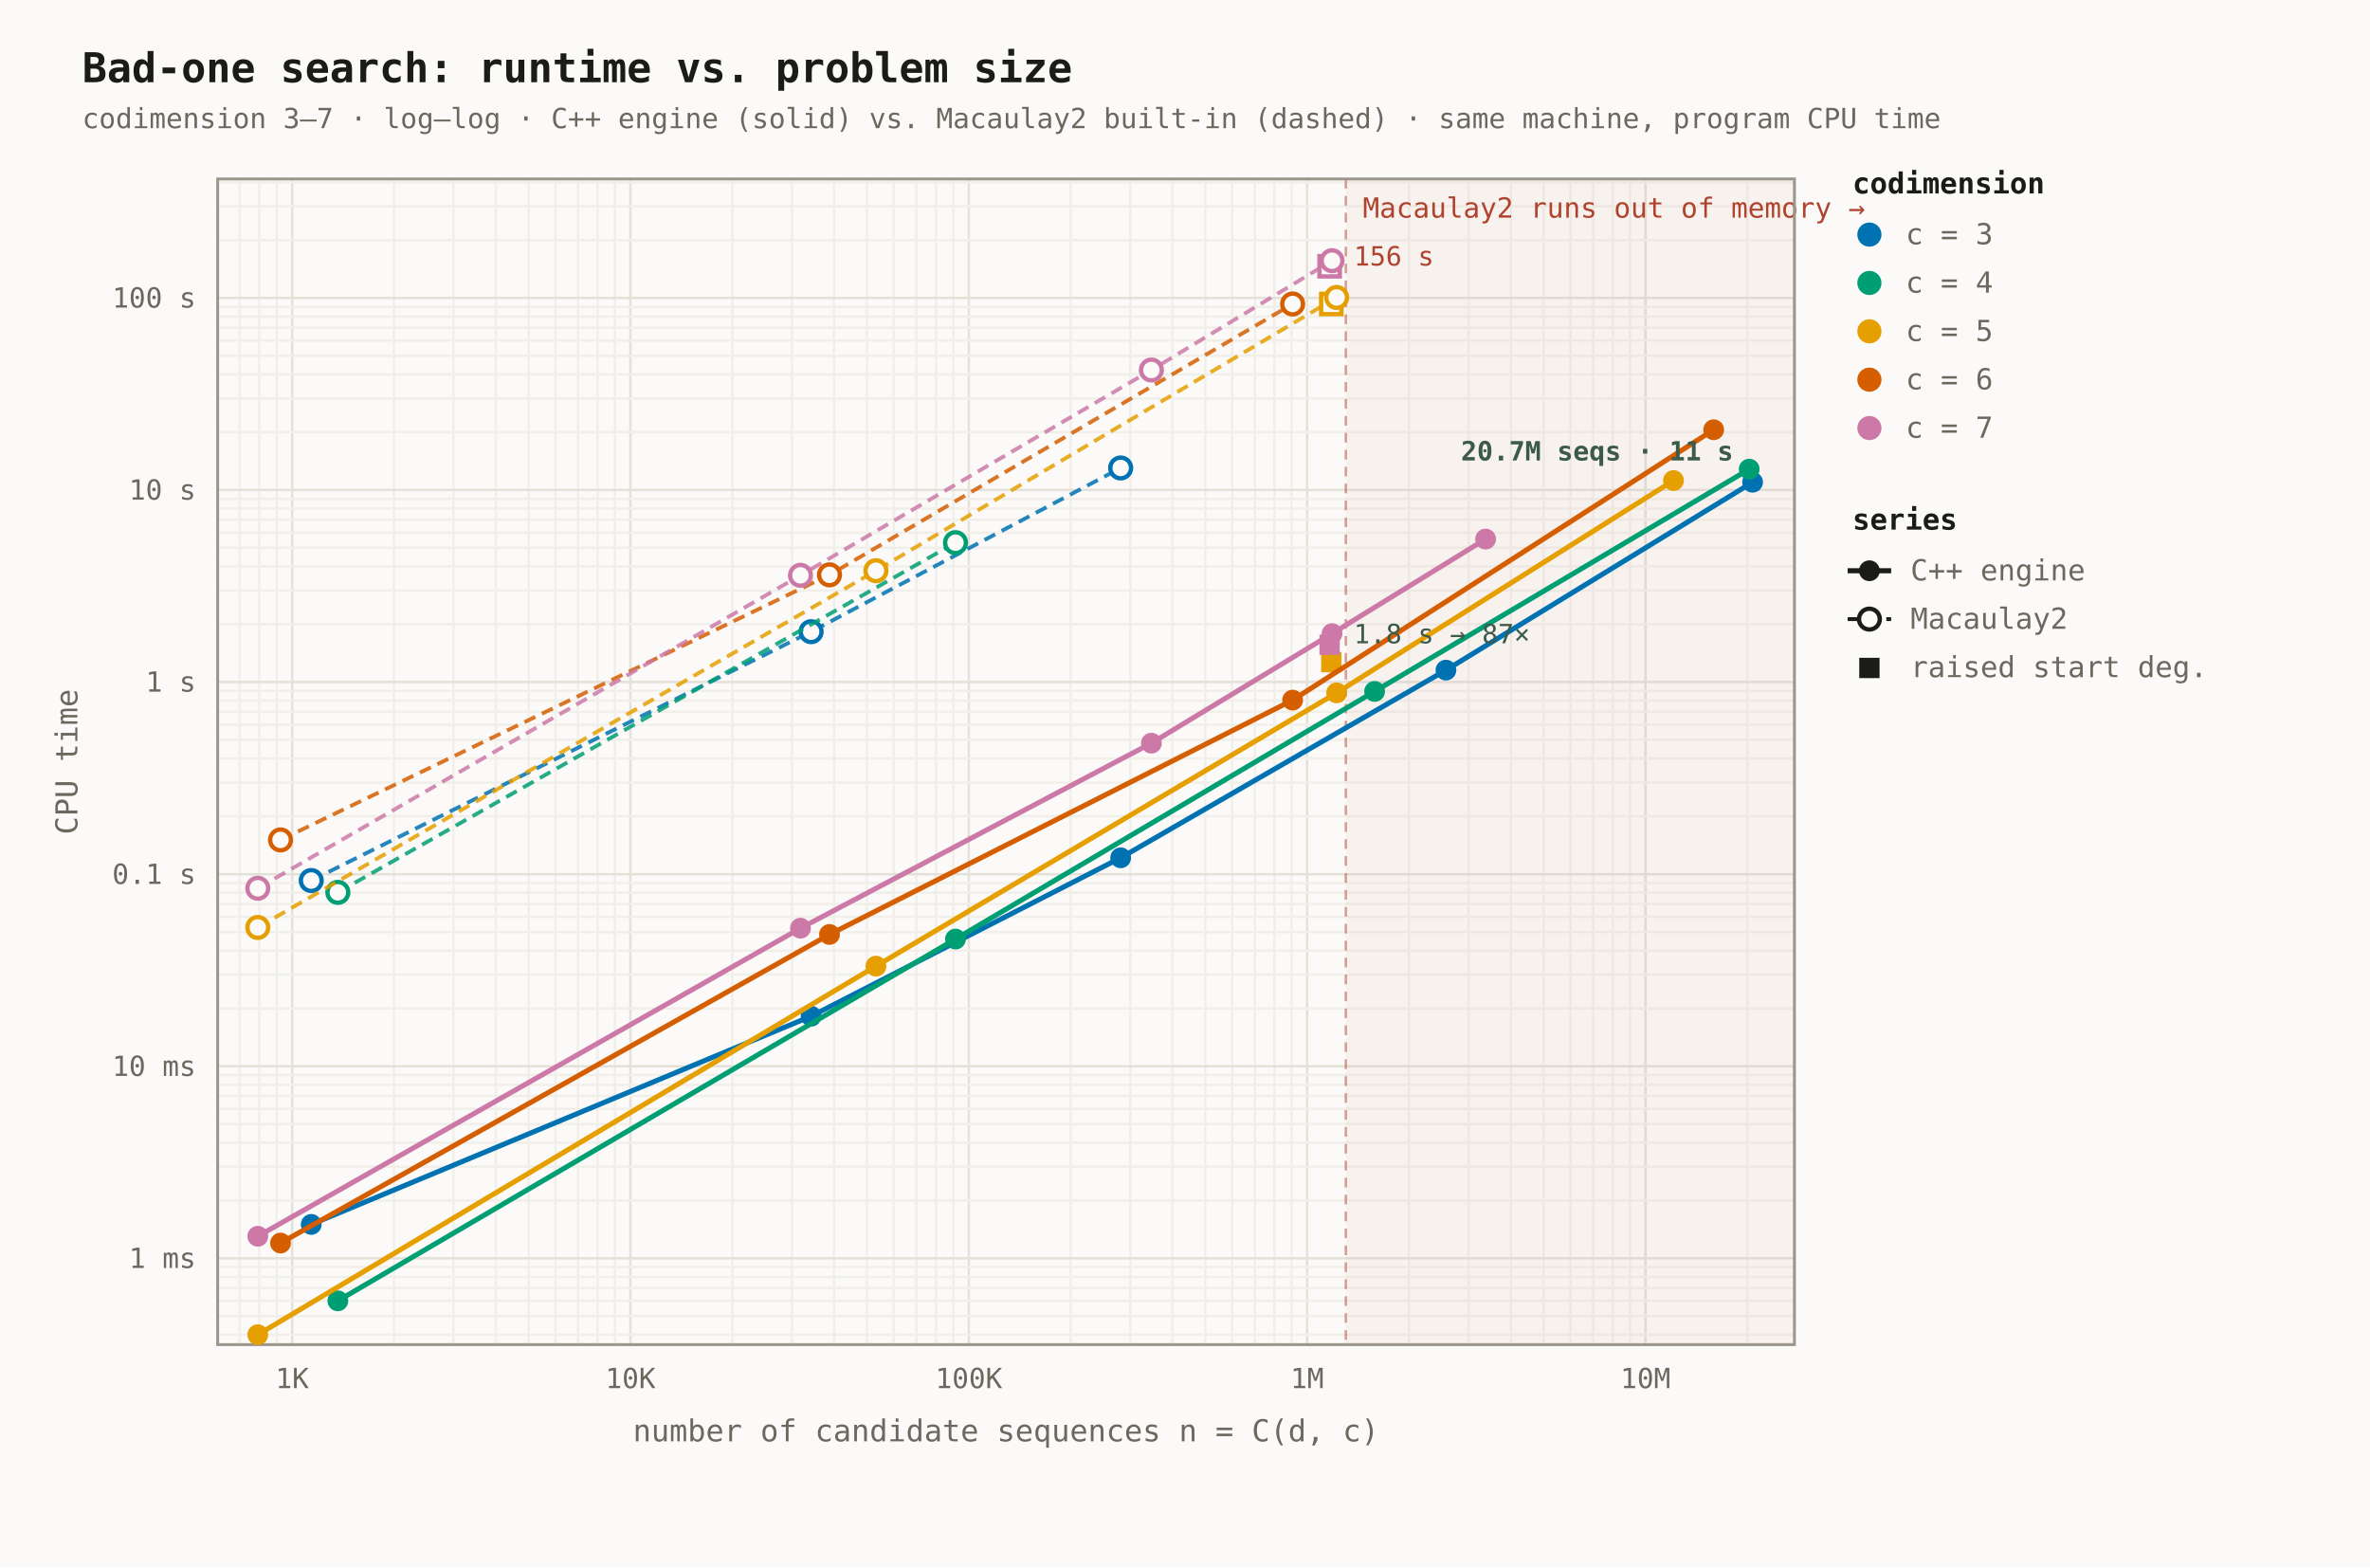
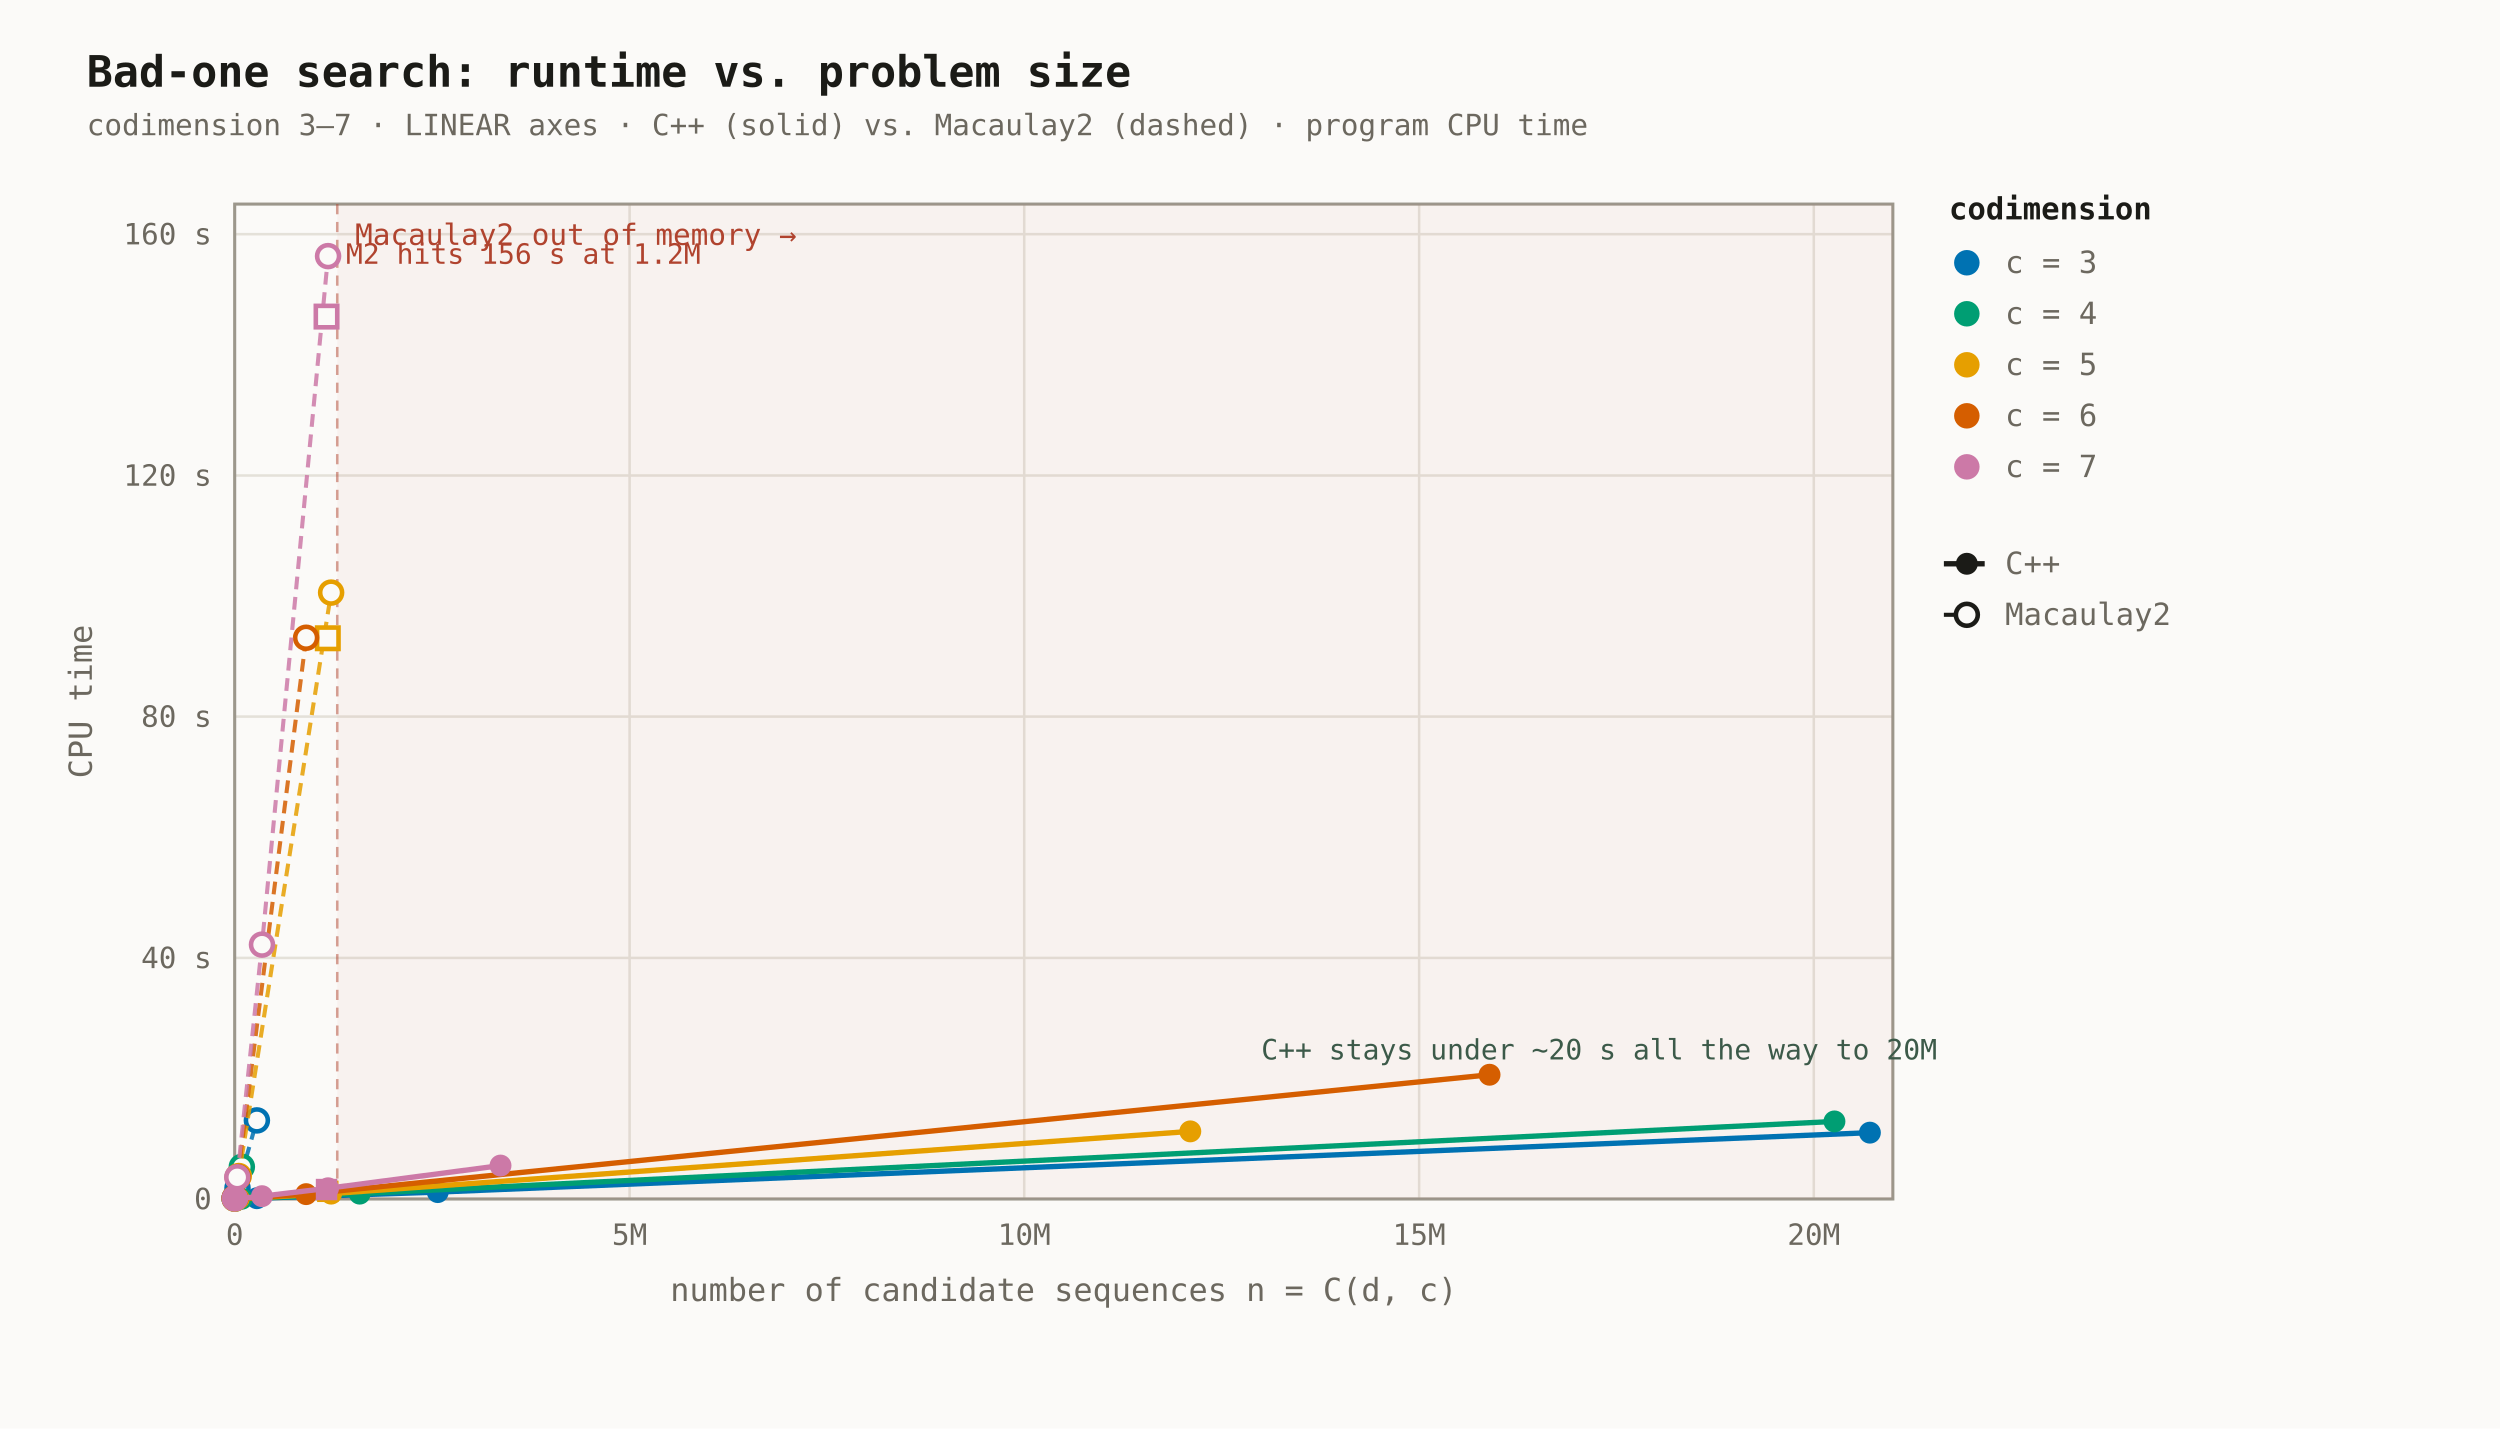
- <svg xmlns="http://www.w3.org/2000/svg" viewBox="0 0 980 648" font-family="ui-monospace,Menlo,Consolas,monospace">
-   <rect x="0" y="0" width="980" height="648" fill="#FBFAF8" />
+ <svg xmlns="http://www.w3.org/2000/svg" viewBox="0 0 980 560" font-family="ui-monospace,Menlo,Consolas,monospace">
+   <rect width="980" height="560" fill="#FBFAF8" />
  <text x="34" y="34" fill="#1B1B17" font-size="17" font-weight="700">Bad-one search: runtime vs. problem size</text>
-   <text x="34" y="53" fill="#6C685F" font-size="11.5">codimension 3–7 · log–log · C++ engine (solid) vs. Macaulay2 built-in (dashed) · same machine, program CPU time</text>
-   <line x1="99.1" y1="74" x2="99.1" y2="556" stroke="#F1EFEA" stroke-width="1" />
-   <line x1="107.2" y1="74" x2="107.2" y2="556" stroke="#F1EFEA" stroke-width="1" />
-   <line x1="114.4" y1="74" x2="114.4" y2="556" stroke="#F1EFEA" stroke-width="1" />
-   <line x1="162.9" y1="74" x2="162.9" y2="556" stroke="#F1EFEA" stroke-width="1" />
-   <line x1="187.5" y1="74" x2="187.5" y2="556" stroke="#F1EFEA" stroke-width="1" />
-   <line x1="205.0" y1="74" x2="205.0" y2="556" stroke="#F1EFEA" stroke-width="1" />
-   <line x1="218.6" y1="74" x2="218.6" y2="556" stroke="#F1EFEA" stroke-width="1" />
-   <line x1="229.7" y1="74" x2="229.7" y2="556" stroke="#F1EFEA" stroke-width="1" />
-   <line x1="239.0" y1="74" x2="239.0" y2="556" stroke="#F1EFEA" stroke-width="1" />
-   <line x1="247.1" y1="74" x2="247.1" y2="556" stroke="#F1EFEA" stroke-width="1" />
-   <line x1="254.3" y1="74" x2="254.3" y2="556" stroke="#F1EFEA" stroke-width="1" />
-   <line x1="302.8" y1="74" x2="302.8" y2="556" stroke="#F1EFEA" stroke-width="1" />
-   <line x1="327.5" y1="74" x2="327.5" y2="556" stroke="#F1EFEA" stroke-width="1" />
-   <line x1="344.9" y1="74" x2="344.9" y2="556" stroke="#F1EFEA" stroke-width="1" />
-   <line x1="358.5" y1="74" x2="358.5" y2="556" stroke="#F1EFEA" stroke-width="1" />
-   <line x1="369.6" y1="74" x2="369.6" y2="556" stroke="#F1EFEA" stroke-width="1" />
-   <line x1="378.9" y1="74" x2="378.9" y2="556" stroke="#F1EFEA" stroke-width="1" />
-   <line x1="387.1" y1="74" x2="387.1" y2="556" stroke="#F1EFEA" stroke-width="1" />
-   <line x1="394.2" y1="74" x2="394.2" y2="556" stroke="#F1EFEA" stroke-width="1" />
-   <line x1="442.7" y1="74" x2="442.7" y2="556" stroke="#F1EFEA" stroke-width="1" />
-   <line x1="467.4" y1="74" x2="467.4" y2="556" stroke="#F1EFEA" stroke-width="1" />
-   <line x1="484.8" y1="74" x2="484.8" y2="556" stroke="#F1EFEA" stroke-width="1" />
-   <line x1="498.4" y1="74" x2="498.4" y2="556" stroke="#F1EFEA" stroke-width="1" />
-   <line x1="509.5" y1="74" x2="509.5" y2="556" stroke="#F1EFEA" stroke-width="1" />
-   <line x1="518.9" y1="74" x2="518.9" y2="556" stroke="#F1EFEA" stroke-width="1" />
-   <line x1="527.0" y1="74" x2="527.0" y2="556" stroke="#F1EFEA" stroke-width="1" />
-   <line x1="534.1" y1="74" x2="534.1" y2="556" stroke="#F1EFEA" stroke-width="1" />
-   <line x1="582.6" y1="74" x2="582.6" y2="556" stroke="#F1EFEA" stroke-width="1" />
-   <line x1="607.3" y1="74" x2="607.3" y2="556" stroke="#F1EFEA" stroke-width="1" />
-   <line x1="624.8" y1="74" x2="624.8" y2="556" stroke="#F1EFEA" stroke-width="1" />
-   <line x1="638.3" y1="74" x2="638.3" y2="556" stroke="#F1EFEA" stroke-width="1" />
-   <line x1="649.4" y1="74" x2="649.4" y2="556" stroke="#F1EFEA" stroke-width="1" />
-   <line x1="658.8" y1="74" x2="658.8" y2="556" stroke="#F1EFEA" stroke-width="1" />
-   <line x1="666.9" y1="74" x2="666.9" y2="556" stroke="#F1EFEA" stroke-width="1" />
-   <line x1="674.0" y1="74" x2="674.0" y2="556" stroke="#F1EFEA" stroke-width="1" />
-   <line x1="722.6" y1="74" x2="722.6" y2="556" stroke="#F1EFEA" stroke-width="1" />
-   <line x1="120.8" y1="74" x2="120.8" y2="556" stroke="#E4E1D9" stroke-width="1" />
-   <text x="120.8" y="574" fill="#6C685F" font-size="11.5" text-anchor="middle">1K</text>
-   <line x1="260.7" y1="74" x2="260.7" y2="556" stroke="#E4E1D9" stroke-width="1" />
-   <text x="260.7" y="574" fill="#6C685F" font-size="11.5" text-anchor="middle">10K</text>
-   <line x1="400.6" y1="74" x2="400.6" y2="556" stroke="#E4E1D9" stroke-width="1" />
-   <text x="400.6" y="574" fill="#6C685F" font-size="11.5" text-anchor="middle">100K</text>
-   <line x1="540.5" y1="74" x2="540.5" y2="556" stroke="#E4E1D9" stroke-width="1" />
-   <text x="540.5" y="574" fill="#6C685F" font-size="11.5" text-anchor="middle">1M</text>
-   <line x1="680.4" y1="74" x2="680.4" y2="556" stroke="#E4E1D9" stroke-width="1" />
-   <text x="680.4" y="574" fill="#6C685F" font-size="11.5" text-anchor="middle">10M</text>
-   <text x="416" y="596" fill="#6C685F" font-size="12.5" text-anchor="middle">number of candidate sequences  n = C(d, c)</text>
-   <line x1="90" y1="551.9" x2="742" y2="551.9" stroke="#F1EFEA" stroke-width="1" />
-   <line x1="90" y1="544.2" x2="742" y2="544.2" stroke="#F1EFEA" stroke-width="1" />
-   <line x1="90" y1="537.9" x2="742" y2="537.9" stroke="#F1EFEA" stroke-width="1" />
-   <line x1="90" y1="532.6" x2="742" y2="532.6" stroke="#F1EFEA" stroke-width="1" />
-   <line x1="90" y1="528.0" x2="742" y2="528.0" stroke="#F1EFEA" stroke-width="1" />
-   <line x1="90" y1="523.9" x2="742" y2="523.9" stroke="#F1EFEA" stroke-width="1" />
-   <line x1="90" y1="496.4" x2="742" y2="496.4" stroke="#F1EFEA" stroke-width="1" />
-   <line x1="90" y1="482.4" x2="742" y2="482.4" stroke="#F1EFEA" stroke-width="1" />
-   <line x1="90" y1="472.5" x2="742" y2="472.5" stroke="#F1EFEA" stroke-width="1" />
-   <line x1="90" y1="464.8" x2="742" y2="464.8" stroke="#F1EFEA" stroke-width="1" />
-   <line x1="90" y1="458.5" x2="742" y2="458.5" stroke="#F1EFEA" stroke-width="1" />
-   <line x1="90" y1="453.2" x2="742" y2="453.2" stroke="#F1EFEA" stroke-width="1" />
-   <line x1="90" y1="448.6" x2="742" y2="448.6" stroke="#F1EFEA" stroke-width="1" />
-   <line x1="90" y1="444.5" x2="742" y2="444.5" stroke="#F1EFEA" stroke-width="1" />
-   <line x1="90" y1="417.0" x2="742" y2="417.0" stroke="#F1EFEA" stroke-width="1" />
-   <line x1="90" y1="403.0" x2="742" y2="403.0" stroke="#F1EFEA" stroke-width="1" />
-   <line x1="90" y1="393.1" x2="742" y2="393.1" stroke="#F1EFEA" stroke-width="1" />
-   <line x1="90" y1="385.4" x2="742" y2="385.4" stroke="#F1EFEA" stroke-width="1" />
-   <line x1="90" y1="379.1" x2="742" y2="379.1" stroke="#F1EFEA" stroke-width="1" />
-   <line x1="90" y1="373.8" x2="742" y2="373.8" stroke="#F1EFEA" stroke-width="1" />
-   <line x1="90" y1="369.1" x2="742" y2="369.1" stroke="#F1EFEA" stroke-width="1" />
-   <line x1="90" y1="365.1" x2="742" y2="365.1" stroke="#F1EFEA" stroke-width="1" />
-   <line x1="90" y1="337.5" x2="742" y2="337.5" stroke="#F1EFEA" stroke-width="1" />
-   <line x1="90" y1="323.6" x2="742" y2="323.6" stroke="#F1EFEA" stroke-width="1" />
-   <line x1="90" y1="313.6" x2="742" y2="313.6" stroke="#F1EFEA" stroke-width="1" />
-   <line x1="90" y1="305.9" x2="742" y2="305.9" stroke="#F1EFEA" stroke-width="1" />
-   <line x1="90" y1="299.7" x2="742" y2="299.7" stroke="#F1EFEA" stroke-width="1" />
-   <line x1="90" y1="294.3" x2="742" y2="294.3" stroke="#F1EFEA" stroke-width="1" />
-   <line x1="90" y1="289.7" x2="742" y2="289.7" stroke="#F1EFEA" stroke-width="1" />
-   <line x1="90" y1="285.7" x2="742" y2="285.7" stroke="#F1EFEA" stroke-width="1" />
-   <line x1="90" y1="258.1" x2="742" y2="258.1" stroke="#F1EFEA" stroke-width="1" />
-   <line x1="90" y1="244.2" x2="742" y2="244.2" stroke="#F1EFEA" stroke-width="1" />
-   <line x1="90" y1="234.2" x2="742" y2="234.2" stroke="#F1EFEA" stroke-width="1" />
-   <line x1="90" y1="226.5" x2="742" y2="226.5" stroke="#F1EFEA" stroke-width="1" />
-   <line x1="90" y1="220.3" x2="742" y2="220.3" stroke="#F1EFEA" stroke-width="1" />
-   <line x1="90" y1="214.9" x2="742" y2="214.9" stroke="#F1EFEA" stroke-width="1" />
-   <line x1="90" y1="210.3" x2="742" y2="210.3" stroke="#F1EFEA" stroke-width="1" />
-   <line x1="90" y1="206.3" x2="742" y2="206.3" stroke="#F1EFEA" stroke-width="1" />
-   <line x1="90" y1="178.7" x2="742" y2="178.7" stroke="#F1EFEA" stroke-width="1" />
-   <line x1="90" y1="164.8" x2="742" y2="164.8" stroke="#F1EFEA" stroke-width="1" />
-   <line x1="90" y1="154.8" x2="742" y2="154.8" stroke="#F1EFEA" stroke-width="1" />
-   <line x1="90" y1="147.1" x2="742" y2="147.1" stroke="#F1EFEA" stroke-width="1" />
-   <line x1="90" y1="140.8" x2="742" y2="140.8" stroke="#F1EFEA" stroke-width="1" />
-   <line x1="90" y1="135.5" x2="742" y2="135.5" stroke="#F1EFEA" stroke-width="1" />
-   <line x1="90" y1="130.9" x2="742" y2="130.9" stroke="#F1EFEA" stroke-width="1" />
-   <line x1="90" y1="126.9" x2="742" y2="126.9" stroke="#F1EFEA" stroke-width="1" />
-   <line x1="90" y1="99.3" x2="742" y2="99.3" stroke="#F1EFEA" stroke-width="1" />
-   <line x1="90" y1="85.3" x2="742" y2="85.3" stroke="#F1EFEA" stroke-width="1" />
-   <line x1="90" y1="75.4" x2="742" y2="75.4" stroke="#F1EFEA" stroke-width="1" />
-   <line x1="90" y1="520.3" x2="742" y2="520.3" stroke="#E4E1D9" stroke-width="1" />
-   <text x="81" y="524.3" fill="#6C685F" font-size="11.5" text-anchor="end">1 ms</text>
-   <line x1="90" y1="440.9" x2="742" y2="440.9" stroke="#E4E1D9" stroke-width="1" />
-   <text x="81" y="444.9" fill="#6C685F" font-size="11.5" text-anchor="end">10 ms</text>
-   <line x1="90" y1="361.5" x2="742" y2="361.5" stroke="#E4E1D9" stroke-width="1" />
-   <text x="81" y="365.5" fill="#6C685F" font-size="11.5" text-anchor="end">0.1 s</text>
-   <line x1="90" y1="282.0" x2="742" y2="282.0" stroke="#E4E1D9" stroke-width="1" />
-   <text x="81" y="286.0" fill="#6C685F" font-size="11.5" text-anchor="end">1 s</text>
-   <line x1="90" y1="202.6" x2="742" y2="202.6" stroke="#E4E1D9" stroke-width="1" />
-   <text x="81" y="206.6" fill="#6C685F" font-size="11.5" text-anchor="end">10 s</text>
-   <line x1="90" y1="123.2" x2="742" y2="123.2" stroke="#E4E1D9" stroke-width="1" />
-   <text x="81" y="127.2" fill="#6C685F" font-size="11.5" text-anchor="end">100 s</text>
-   <text transform="translate(32,315) rotate(-90)" fill="#6C685F" font-size="12.5" text-anchor="middle">CPU time</text>
-   <rect x="556.5" y="74" width="185.5" height="482" fill="#B0432E" opacity="0.045" />
-   <line x1="556.5" y1="74" x2="556.5" y2="556" stroke="#B0432E" stroke-width="1" stroke-dasharray="4 3" opacity="0.5" />
-   <text x="563.5" y="90" fill="#B0432E" font-size="11.5">Macaulay2 runs out of memory →</text>
-   <rect x="90" y="74" width="652" height="482" fill="none" stroke="#9C978C" stroke-width="1.2" />
-   <polyline points="128.7,364.1 335.4,261.2 463.4,193.5" fill="none" stroke="#0072B2" stroke-width="1.6" stroke-dasharray="5 3" opacity="0.85" />
-   <polyline points="128.7,506.3 335.4,420.2 463.4,354.7 597.9,277.1 724.7,199.4" fill="none" stroke="#0072B2" stroke-width="2.1" />
-   <circle cx="128.7" cy="364.1" r="4.3" fill="#FBFAF8" stroke="#0072B2" stroke-width="1.8" />
-   <circle cx="128.7" cy="506.3" r="4.3" fill="#0072B2" stroke="#0072B2" stroke-width="0" />
-   <circle cx="335.4" cy="261.2" r="4.3" fill="#FBFAF8" stroke="#0072B2" stroke-width="1.8" />
-   <circle cx="335.4" cy="420.2" r="4.3" fill="#0072B2" stroke="#0072B2" stroke-width="0" />
-   <circle cx="463.4" cy="193.5" r="4.3" fill="#FBFAF8" stroke="#0072B2" stroke-width="1.8" />
-   <circle cx="463.4" cy="354.7" r="4.3" fill="#0072B2" stroke="#0072B2" stroke-width="0" />
-   <circle cx="597.9" cy="277.1" r="4.3" fill="#0072B2" stroke="#0072B2" stroke-width="0" />
-   <circle cx="724.7" cy="199.4" r="4.3" fill="#0072B2" stroke="#0072B2" stroke-width="0" />
-   <polyline points="139.7,369.0 395.1,224.4" fill="none" stroke="#009E73" stroke-width="1.6" stroke-dasharray="5 3" opacity="0.85" />
-   <polyline points="139.7,537.9 395.1,388.3 568.4,285.9 723.3,194.0" fill="none" stroke="#009E73" stroke-width="2.1" />
-   <circle cx="139.7" cy="369.0" r="4.3" fill="#FBFAF8" stroke="#009E73" stroke-width="1.8" />
-   <circle cx="139.7" cy="537.9" r="4.3" fill="#009E73" stroke="#009E73" stroke-width="0" />
-   <circle cx="395.1" cy="224.4" r="4.3" fill="#FBFAF8" stroke="#009E73" stroke-width="1.8" />
-   <circle cx="395.1" cy="388.3" r="4.3" fill="#009E73" stroke="#009E73" stroke-width="0" />
-   <circle cx="568.4" cy="285.9" r="4.3" fill="#009E73" stroke="#009E73" stroke-width="0" />
-   <circle cx="723.3" cy="194.0" r="4.3" fill="#009E73" stroke="#009E73" stroke-width="0" />
-   <polyline points="106.6,383.5 362.2,236.0 552.7,123.0" fill="none" stroke="#E69F00" stroke-width="1.6" stroke-dasharray="5 3" opacity="0.85" />
-   <polyline points="106.6,551.9 362.2,399.5 552.7,286.5 692.0,198.7" fill="none" stroke="#E69F00" stroke-width="2.1" />
-   <circle cx="106.6" cy="383.5" r="4.3" fill="#FBFAF8" stroke="#E69F00" stroke-width="1.8" />
-   <circle cx="106.6" cy="551.9" r="4.3" fill="#E69F00" stroke="#E69F00" stroke-width="0" />
-   <circle cx="362.2" cy="236.0" r="4.3" fill="#FBFAF8" stroke="#E69F00" stroke-width="1.8" />
-   <circle cx="362.2" cy="399.5" r="4.3" fill="#E69F00" stroke="#E69F00" stroke-width="0" />
-   <rect x="546.3" y="121.5" width="8.4" height="8.4" fill="#FBFAF8" stroke="#E69F00" stroke-width="1.8" />
-   <rect x="546.3" y="269.6" width="8.4" height="8.4" fill="#E69F00" stroke="#E69F00" stroke-width="0" />
-   <circle cx="552.7" cy="123.0" r="4.3" fill="#FBFAF8" stroke="#E69F00" stroke-width="1.8" />
-   <circle cx="552.7" cy="286.5" r="4.3" fill="#E69F00" stroke="#E69F00" stroke-width="0" />
-   <circle cx="692.0" cy="198.7" r="4.3" fill="#E69F00" stroke="#E69F00" stroke-width="0" />
-   <polyline points="116.0,347.3 343.0,237.7 534.5,125.7" fill="none" stroke="#D55E00" stroke-width="1.6" stroke-dasharray="5 3" opacity="0.85" />
-   <polyline points="116.0,514.0 343.0,386.4 534.5,289.5 708.6,177.7" fill="none" stroke="#D55E00" stroke-width="2.1" />
-   <circle cx="116.0" cy="347.3" r="4.3" fill="#FBFAF8" stroke="#D55E00" stroke-width="1.8" />
-   <circle cx="116.0" cy="514.0" r="4.3" fill="#D55E00" stroke="#D55E00" stroke-width="0" />
-   <circle cx="343.0" cy="237.7" r="4.3" fill="#FBFAF8" stroke="#D55E00" stroke-width="1.8" />
-   <circle cx="343.0" cy="386.4" r="4.3" fill="#D55E00" stroke="#D55E00" stroke-width="0" />
-   <circle cx="534.5" cy="125.7" r="4.3" fill="#FBFAF8" stroke="#D55E00" stroke-width="1.8" />
-   <circle cx="534.5" cy="289.5" r="4.3" fill="#D55E00" stroke="#D55E00" stroke-width="0" />
-   <circle cx="708.6" cy="177.7" r="4.3" fill="#D55E00" stroke="#D55E00" stroke-width="0" />
-   <polyline points="106.6,367.3 331.0,237.9 476.1,153.0 550.8,107.8" fill="none" stroke="#CC79A7" stroke-width="1.6" stroke-dasharray="5 3" opacity="0.85" />
-   <polyline points="106.6,511.2 331.0,383.8 476.1,307.3 550.8,262.0 614.3,222.9" fill="none" stroke="#CC79A7" stroke-width="2.1" />
-   <circle cx="106.6" cy="367.3" r="4.3" fill="#FBFAF8" stroke="#CC79A7" stroke-width="1.8" />
-   <circle cx="106.6" cy="511.2" r="4.3" fill="#CC79A7" stroke="#CC79A7" stroke-width="0" />
-   <circle cx="331.0" cy="237.9" r="4.3" fill="#FBFAF8" stroke="#CC79A7" stroke-width="1.8" />
-   <circle cx="331.0" cy="383.8" r="4.3" fill="#CC79A7" stroke="#CC79A7" stroke-width="0" />
-   <circle cx="476.1" cy="153.0" r="4.3" fill="#FBFAF8" stroke="#CC79A7" stroke-width="1.8" />
-   <circle cx="476.1" cy="307.3" r="4.3" fill="#CC79A7" stroke="#CC79A7" stroke-width="0" />
-   <rect x="545.6" y="105.9" width="8.4" height="8.4" fill="#FBFAF8" stroke="#CC79A7" stroke-width="1.8" />
-   <rect x="545.6" y="262.4" width="8.4" height="8.4" fill="#CC79A7" stroke="#CC79A7" stroke-width="0" />
-   <circle cx="550.8" cy="107.8" r="4.3" fill="#FBFAF8" stroke="#CC79A7" stroke-width="1.8" />
-   <circle cx="550.8" cy="262.0" r="4.3" fill="#CC79A7" stroke="#CC79A7" stroke-width="0" />
-   <circle cx="614.3" cy="222.9" r="4.3" fill="#CC79A7" stroke="#CC79A7" stroke-width="0" />
-   <text x="716.7" y="190.4" fill="#3C5A49" font-size="11" font-weight="600" text-anchor="end">20.7M seqs · 11 s</text>
-   <text x="559.8" y="109.8" fill="#B0432E" font-size="11">156 s</text>
-   <text x="559.8" y="266.0" fill="#3C5A49" font-size="11">1.8 s → 87×</text>
-   <text x="766" y="80" fill="#1B1B17" font-size="12" font-weight="700">codimension</text>
-   <circle cx="773" cy="97" r="5" fill="#0072B2" />
-   <text x="788" y="101" fill="#6C685F" font-size="12">c = 3</text>
-   <circle cx="773" cy="117" r="5" fill="#009E73" />
-   <text x="788" y="121" fill="#6C685F" font-size="12">c = 4</text>
-   <circle cx="773" cy="137" r="5" fill="#E69F00" />
-   <text x="788" y="141" fill="#6C685F" font-size="12">c = 5</text>
-   <circle cx="773" cy="157" r="5" fill="#D55E00" />
-   <text x="788" y="161" fill="#6C685F" font-size="12">c = 6</text>
-   <circle cx="773" cy="177" r="5" fill="#CC79A7" />
-   <text x="788" y="181" fill="#6C685F" font-size="12">c = 7</text>
-   <text x="766" y="219" fill="#1B1B17" font-size="12" font-weight="700">series</text>
-   <line x1="764" y1="236" x2="782" y2="236" stroke="#1B1B17" stroke-width="2.1" />
-   <circle cx="773" cy="236" r="4.3" fill="#1B1B17" />
-   <text x="790" y="240" fill="#6C685F" font-size="12">C++ engine</text>
-   <line x1="764" y1="256" x2="782" y2="256" stroke="#1B1B17" stroke-width="1.6" stroke-dasharray="5 3" />
-   <circle cx="773" cy="256" r="4.3" fill="#FBFAF8" stroke="#1B1B17" stroke-width="1.8" />
-   <text x="790" y="260" fill="#6C685F" font-size="12">Macaulay2</text>
-   <rect x="768.8" y="272" width="8.4" height="8.4" fill="#1B1B17" />
-   <text x="790" y="280" fill="#6C685F" font-size="12">raised start deg.</text>
+   <text x="34" y="53" fill="#6C685F" font-size="11.5">codimension 3–7 · LINEAR axes · C++ (solid) vs. Macaulay2 (dashed) · program CPU time</text>
+   <line x1="92.0" y1="80" x2="92.0" y2="470" stroke="#E4E1D9" />
+   <text x="92.0" y="488" fill="#6C685F" font-size="11.5" text-anchor="middle">0</text>
+   <line x1="246.8" y1="80" x2="246.8" y2="470" stroke="#E4E1D9" />
+   <text x="246.8" y="488" fill="#6C685F" font-size="11.5" text-anchor="middle">5M</text>
+   <line x1="401.5" y1="80" x2="401.5" y2="470" stroke="#E4E1D9" />
+   <text x="401.5" y="488" fill="#6C685F" font-size="11.5" text-anchor="middle">10M</text>
+   <line x1="556.3" y1="80" x2="556.3" y2="470" stroke="#E4E1D9" />
+   <text x="556.3" y="488" fill="#6C685F" font-size="11.5" text-anchor="middle">15M</text>
+   <line x1="711.0" y1="80" x2="711.0" y2="470" stroke="#E4E1D9" />
+   <text x="711.0" y="488" fill="#6C685F" font-size="11.5" text-anchor="middle">20M</text>
+   <line x1="92" y1="470.0" x2="742" y2="470.0" stroke="#E4E1D9" />
+   <text x="83" y="474.0" fill="#6C685F" font-size="11.5" text-anchor="end">0</text>
+   <line x1="92" y1="375.5" x2="742" y2="375.5" stroke="#E4E1D9" />
+   <text x="83" y="379.5" fill="#6C685F" font-size="11.5" text-anchor="end">40 s</text>
+   <line x1="92" y1="280.9" x2="742" y2="280.9" stroke="#E4E1D9" />
+   <text x="83" y="284.9" fill="#6C685F" font-size="11.5" text-anchor="end">80 s</text>
+   <line x1="92" y1="186.4" x2="742" y2="186.4" stroke="#E4E1D9" />
+   <text x="83" y="190.4" fill="#6C685F" font-size="11.5" text-anchor="end">120 s</text>
+   <line x1="92" y1="91.8" x2="742" y2="91.8" stroke="#E4E1D9" />
+   <text x="83" y="95.8" fill="#6C685F" font-size="11.5" text-anchor="end">160 s</text>
+   <text x="417" y="510" fill="#6C685F" font-size="12.5" text-anchor="middle">number of candidate sequences  n = C(d, c)</text>
+   <text transform="translate(36,275) rotate(-90)" fill="#6C685F" font-size="12.5" text-anchor="middle">CPU time</text>
+   <rect x="92" y="80" width="650" height="390" fill="none" stroke="#9C978C" stroke-width="1.2" />
+   <rect x="132.2" y="80" width="609.8" height="390" fill="#B0432E" opacity="0.045" />
+   <line x1="132.2" y1="80" x2="132.2" y2="470" stroke="#B0432E" stroke-width="1" stroke-dasharray="4 3" opacity="0.5" />
+   <text x="139.2" y="96" fill="#B0432E" font-size="11.5">Macaulay2 out of memory →</text>
+   <polyline points="92.0,469.8 93.1,465.7 100.7,439.2" fill="none" stroke="#0072B2" stroke-width="1.6" stroke-dasharray="5 3" opacity="0.85" />
+   <polyline points="92.0,470.0 93.1,470.0 100.7,469.7 171.6,467.3 733.0,444.0" fill="none" stroke="#0072B2" stroke-width="2.1" />
+   <circle cx="92.0" cy="469.8" r="4.3" fill="#FBFAF8" stroke="#0072B2" stroke-width="1.8" />
+   <circle cx="92.0" cy="470.0" r="4.3" fill="#0072B2" stroke="#0072B2" stroke-width="0" />
+   <circle cx="93.1" cy="465.7" r="4.3" fill="#FBFAF8" stroke="#0072B2" stroke-width="1.8" />
+   <circle cx="93.1" cy="470.0" r="4.3" fill="#0072B2" stroke="#0072B2" stroke-width="0" />
+   <circle cx="100.7" cy="439.2" r="4.3" fill="#FBFAF8" stroke="#0072B2" stroke-width="1.8" />
+   <circle cx="100.7" cy="469.7" r="4.3" fill="#0072B2" stroke="#0072B2" stroke-width="0" />
+   <circle cx="171.6" cy="467.3" r="4.3" fill="#0072B2" stroke="#0072B2" stroke-width="0" />
+   <circle cx="733.0" cy="444.0" r="4.3" fill="#0072B2" stroke="#0072B2" stroke-width="0" />
+   <polyline points="92.0,469.8 94.8,457.4" fill="none" stroke="#009E73" stroke-width="1.6" stroke-dasharray="5 3" opacity="0.85" />
+   <polyline points="92.0,470.0 94.8,469.9 141.0,467.9 719.1,439.6" fill="none" stroke="#009E73" stroke-width="2.1" />
+   <circle cx="92.0" cy="469.8" r="4.3" fill="#FBFAF8" stroke="#009E73" stroke-width="1.8" />
+   <circle cx="92.0" cy="470.0" r="4.3" fill="#009E73" stroke="#009E73" stroke-width="0" />
+   <circle cx="94.8" cy="457.4" r="4.3" fill="#FBFAF8" stroke="#009E73" stroke-width="1.8" />
+   <circle cx="94.8" cy="469.9" r="4.3" fill="#009E73" stroke="#009E73" stroke-width="0" />
+   <circle cx="141.0" cy="467.9" r="4.3" fill="#009E73" stroke="#009E73" stroke-width="0" />
+   <circle cx="719.1" cy="439.6" r="4.3" fill="#009E73" stroke="#009E73" stroke-width="0" />
+   <polyline points="92.0,469.9 93.6,461.0 129.8,232.3" fill="none" stroke="#E69F00" stroke-width="1.6" stroke-dasharray="5 3" opacity="0.85" />
+   <polyline points="92.0,470.0 93.6,469.9 129.8,467.9 466.6,443.5" fill="none" stroke="#E69F00" stroke-width="2.1" />
+   <circle cx="92.0" cy="469.9" r="4.3" fill="#FBFAF8" stroke="#E69F00" stroke-width="1.8" />
+   <circle cx="92.0" cy="470.0" r="4.3" fill="#E69F00" stroke="#E69F00" stroke-width="0" />
+   <circle cx="93.6" cy="461.0" r="4.3" fill="#FBFAF8" stroke="#E69F00" stroke-width="1.8" />
+   <circle cx="93.6" cy="469.9" r="4.3" fill="#E69F00" stroke="#E69F00" stroke-width="0" />
+   <rect x="124.3" y="246.0" width="8.4" height="8.4" fill="#FBFAF8" stroke="#E69F00" stroke-width="1.8" />
+   <rect x="124.3" y="462.8" width="8.4" height="8.4" fill="#E69F00" stroke="#E69F00" stroke-width="0" />
+   <circle cx="129.8" cy="232.3" r="4.3" fill="#FBFAF8" stroke="#E69F00" stroke-width="1.8" />
+   <circle cx="129.8" cy="467.9" r="4.3" fill="#E69F00" stroke="#E69F00" stroke-width="0" />
+   <circle cx="466.6" cy="443.5" r="4.3" fill="#E69F00" stroke="#E69F00" stroke-width="0" />
+   <polyline points="92.0,469.6 93.2,461.4 120.0,250.0" fill="none" stroke="#D55E00" stroke-width="1.6" stroke-dasharray="5 3" opacity="0.85" />
+   <polyline points="92.0,470.0 93.2,469.9 120.0,468.1 583.9,421.3" fill="none" stroke="#D55E00" stroke-width="2.1" />
+   <circle cx="92.0" cy="469.6" r="4.3" fill="#FBFAF8" stroke="#D55E00" stroke-width="1.8" />
+   <circle cx="92.0" cy="470.0" r="4.3" fill="#D55E00" stroke="#D55E00" stroke-width="0" />
+   <circle cx="93.2" cy="461.4" r="4.3" fill="#FBFAF8" stroke="#D55E00" stroke-width="1.8" />
+   <circle cx="93.2" cy="469.9" r="4.3" fill="#D55E00" stroke="#D55E00" stroke-width="0" />
+   <circle cx="120.0" cy="250.0" r="4.3" fill="#FBFAF8" stroke="#D55E00" stroke-width="1.8" />
+   <circle cx="120.0" cy="468.1" r="4.3" fill="#D55E00" stroke="#D55E00" stroke-width="0" />
+   <circle cx="583.9" cy="421.3" r="4.3" fill="#D55E00" stroke="#D55E00" stroke-width="0" />
+   <polyline points="92.0,469.8 93.0,461.5 102.7,370.3 128.6,100.4" fill="none" stroke="#CC79A7" stroke-width="1.6" stroke-dasharray="5 3" opacity="0.85" />
+   <polyline points="92.0,470.0 93.0,469.9 102.7,468.9 128.6,465.8 196.2,456.9" fill="none" stroke="#CC79A7" stroke-width="2.1" />
+   <circle cx="92.0" cy="469.8" r="4.3" fill="#FBFAF8" stroke="#CC79A7" stroke-width="1.8" />
+   <circle cx="92.0" cy="470.0" r="4.3" fill="#CC79A7" stroke="#CC79A7" stroke-width="0" />
+   <circle cx="93.0" cy="461.5" r="4.3" fill="#FBFAF8" stroke="#CC79A7" stroke-width="1.8" />
+   <circle cx="93.0" cy="469.9" r="4.3" fill="#CC79A7" stroke="#CC79A7" stroke-width="0" />
+   <circle cx="102.7" cy="370.3" r="4.3" fill="#FBFAF8" stroke="#CC79A7" stroke-width="1.8" />
+   <circle cx="102.7" cy="468.9" r="4.3" fill="#CC79A7" stroke="#CC79A7" stroke-width="0" />
+   <rect x="123.8" y="119.9" width="8.4" height="8.4" fill="#FBFAF8" stroke="#CC79A7" stroke-width="1.8" />
+   <rect x="123.8" y="462.1" width="8.4" height="8.4" fill="#CC79A7" stroke="#CC79A7" stroke-width="0" />
+   <circle cx="128.6" cy="100.4" r="4.3" fill="#FBFAF8" stroke="#CC79A7" stroke-width="1.8" />
+   <circle cx="128.6" cy="465.8" r="4.3" fill="#CC79A7" stroke="#CC79A7" stroke-width="0" />
+   <circle cx="196.2" cy="456.9" r="4.3" fill="#CC79A7" stroke="#CC79A7" stroke-width="0" />
+   <text x="135.6" y="103.4" fill="#B0432E" font-size="11">M2 hits 156 s at 1.2M</text>
+   <text x="494.4" y="415.3" fill="#3C5A49" font-size="11">C++ stays under ~20 s all the way to 20M</text>
+   <text x="764" y="86" fill="#1B1B17" font-size="12" font-weight="700">codimension</text>
+   <circle cx="771" cy="103" r="5" fill="#0072B2" />
+   <text x="786" y="107" fill="#6C685F" font-size="12">c = 3</text>
+   <circle cx="771" cy="123" r="5" fill="#009E73" />
+   <text x="786" y="127" fill="#6C685F" font-size="12">c = 4</text>
+   <circle cx="771" cy="143" r="5" fill="#E69F00" />
+   <text x="786" y="147" fill="#6C685F" font-size="12">c = 5</text>
+   <circle cx="771" cy="163" r="5" fill="#D55E00" />
+   <text x="786" y="167" fill="#6C685F" font-size="12">c = 6</text>
+   <circle cx="771" cy="183" r="5" fill="#CC79A7" />
+   <text x="786" y="187" fill="#6C685F" font-size="12">c = 7</text>
+   <line x1="762" y1="221" x2="778" y2="221" stroke="#1B1B17" stroke-width="2.1" />
+   <circle cx="771" cy="221" r="4.3" fill="#1B1B17" />
+   <text x="786" y="225" fill="#6C685F" font-size="12">C++</text>
+   <line x1="762" y1="241" x2="778" y2="241" stroke="#1B1B17" stroke-width="1.6" stroke-dasharray="5 3" />
+   <circle cx="771" cy="241" r="4.3" fill="#FBFAF8" stroke="#1B1B17" stroke-width="1.8" />
+   <text x="786" y="245" fill="#6C685F" font-size="12">Macaulay2</text>
</svg>
